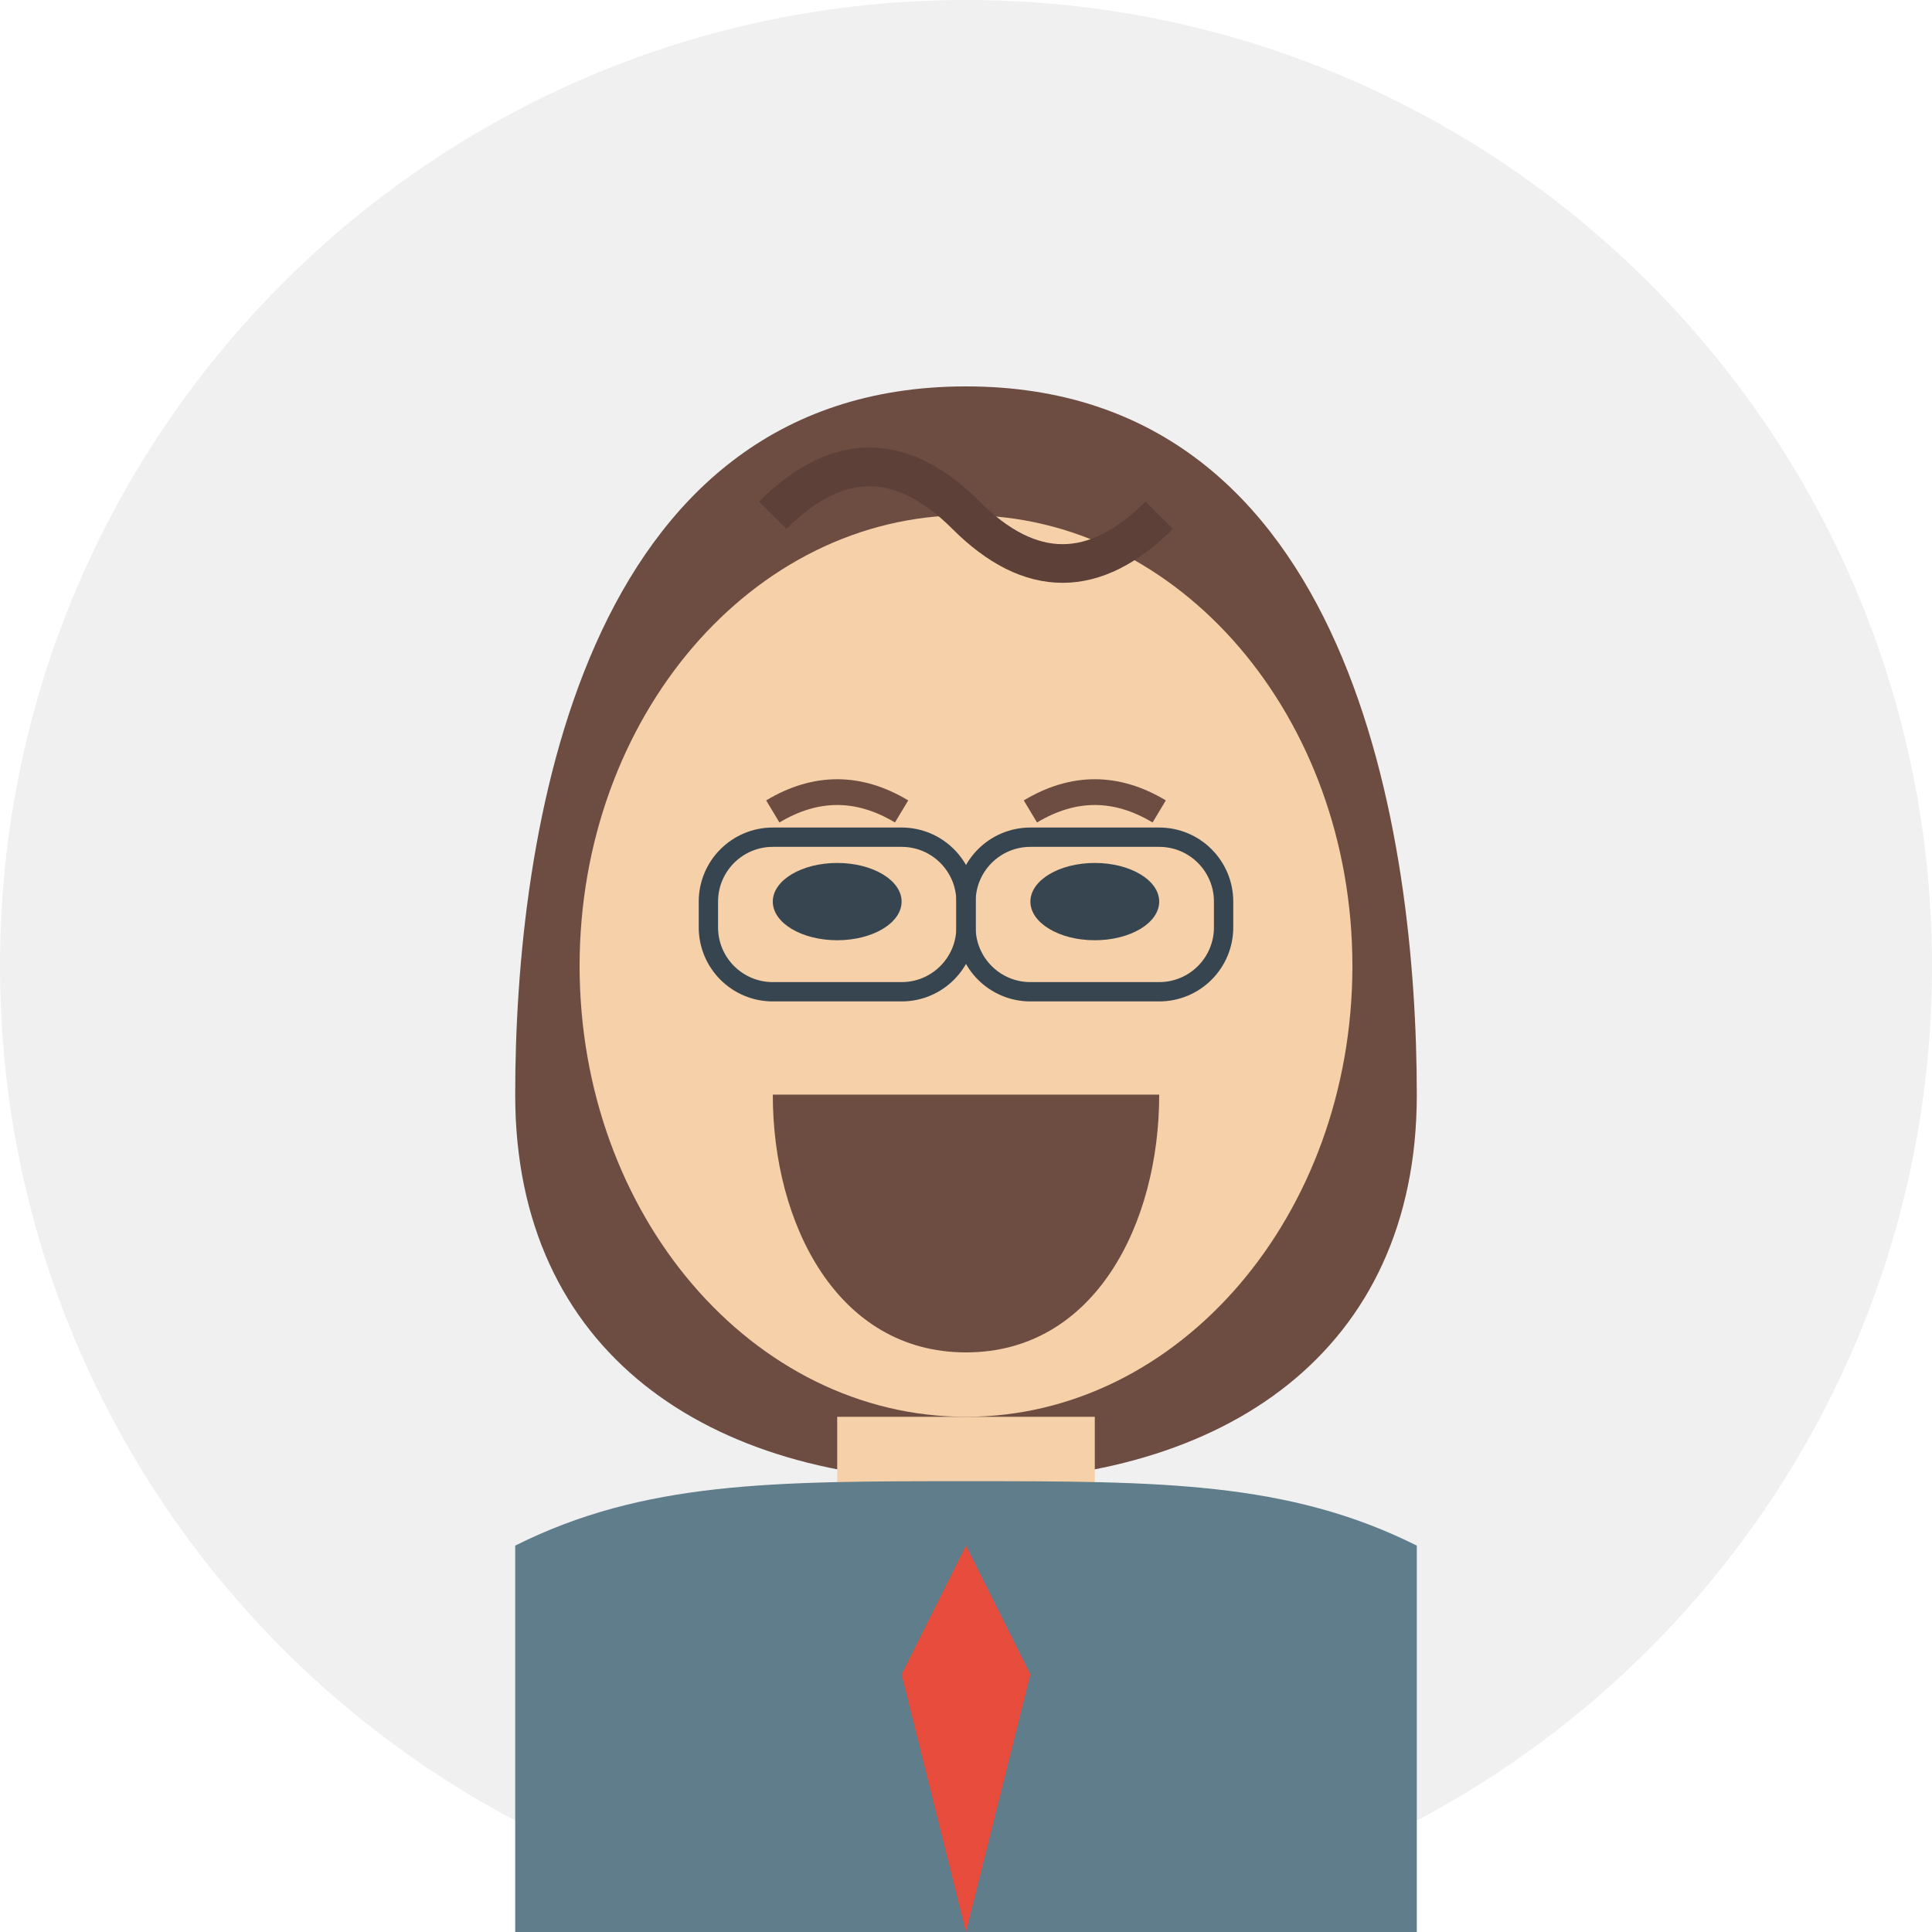
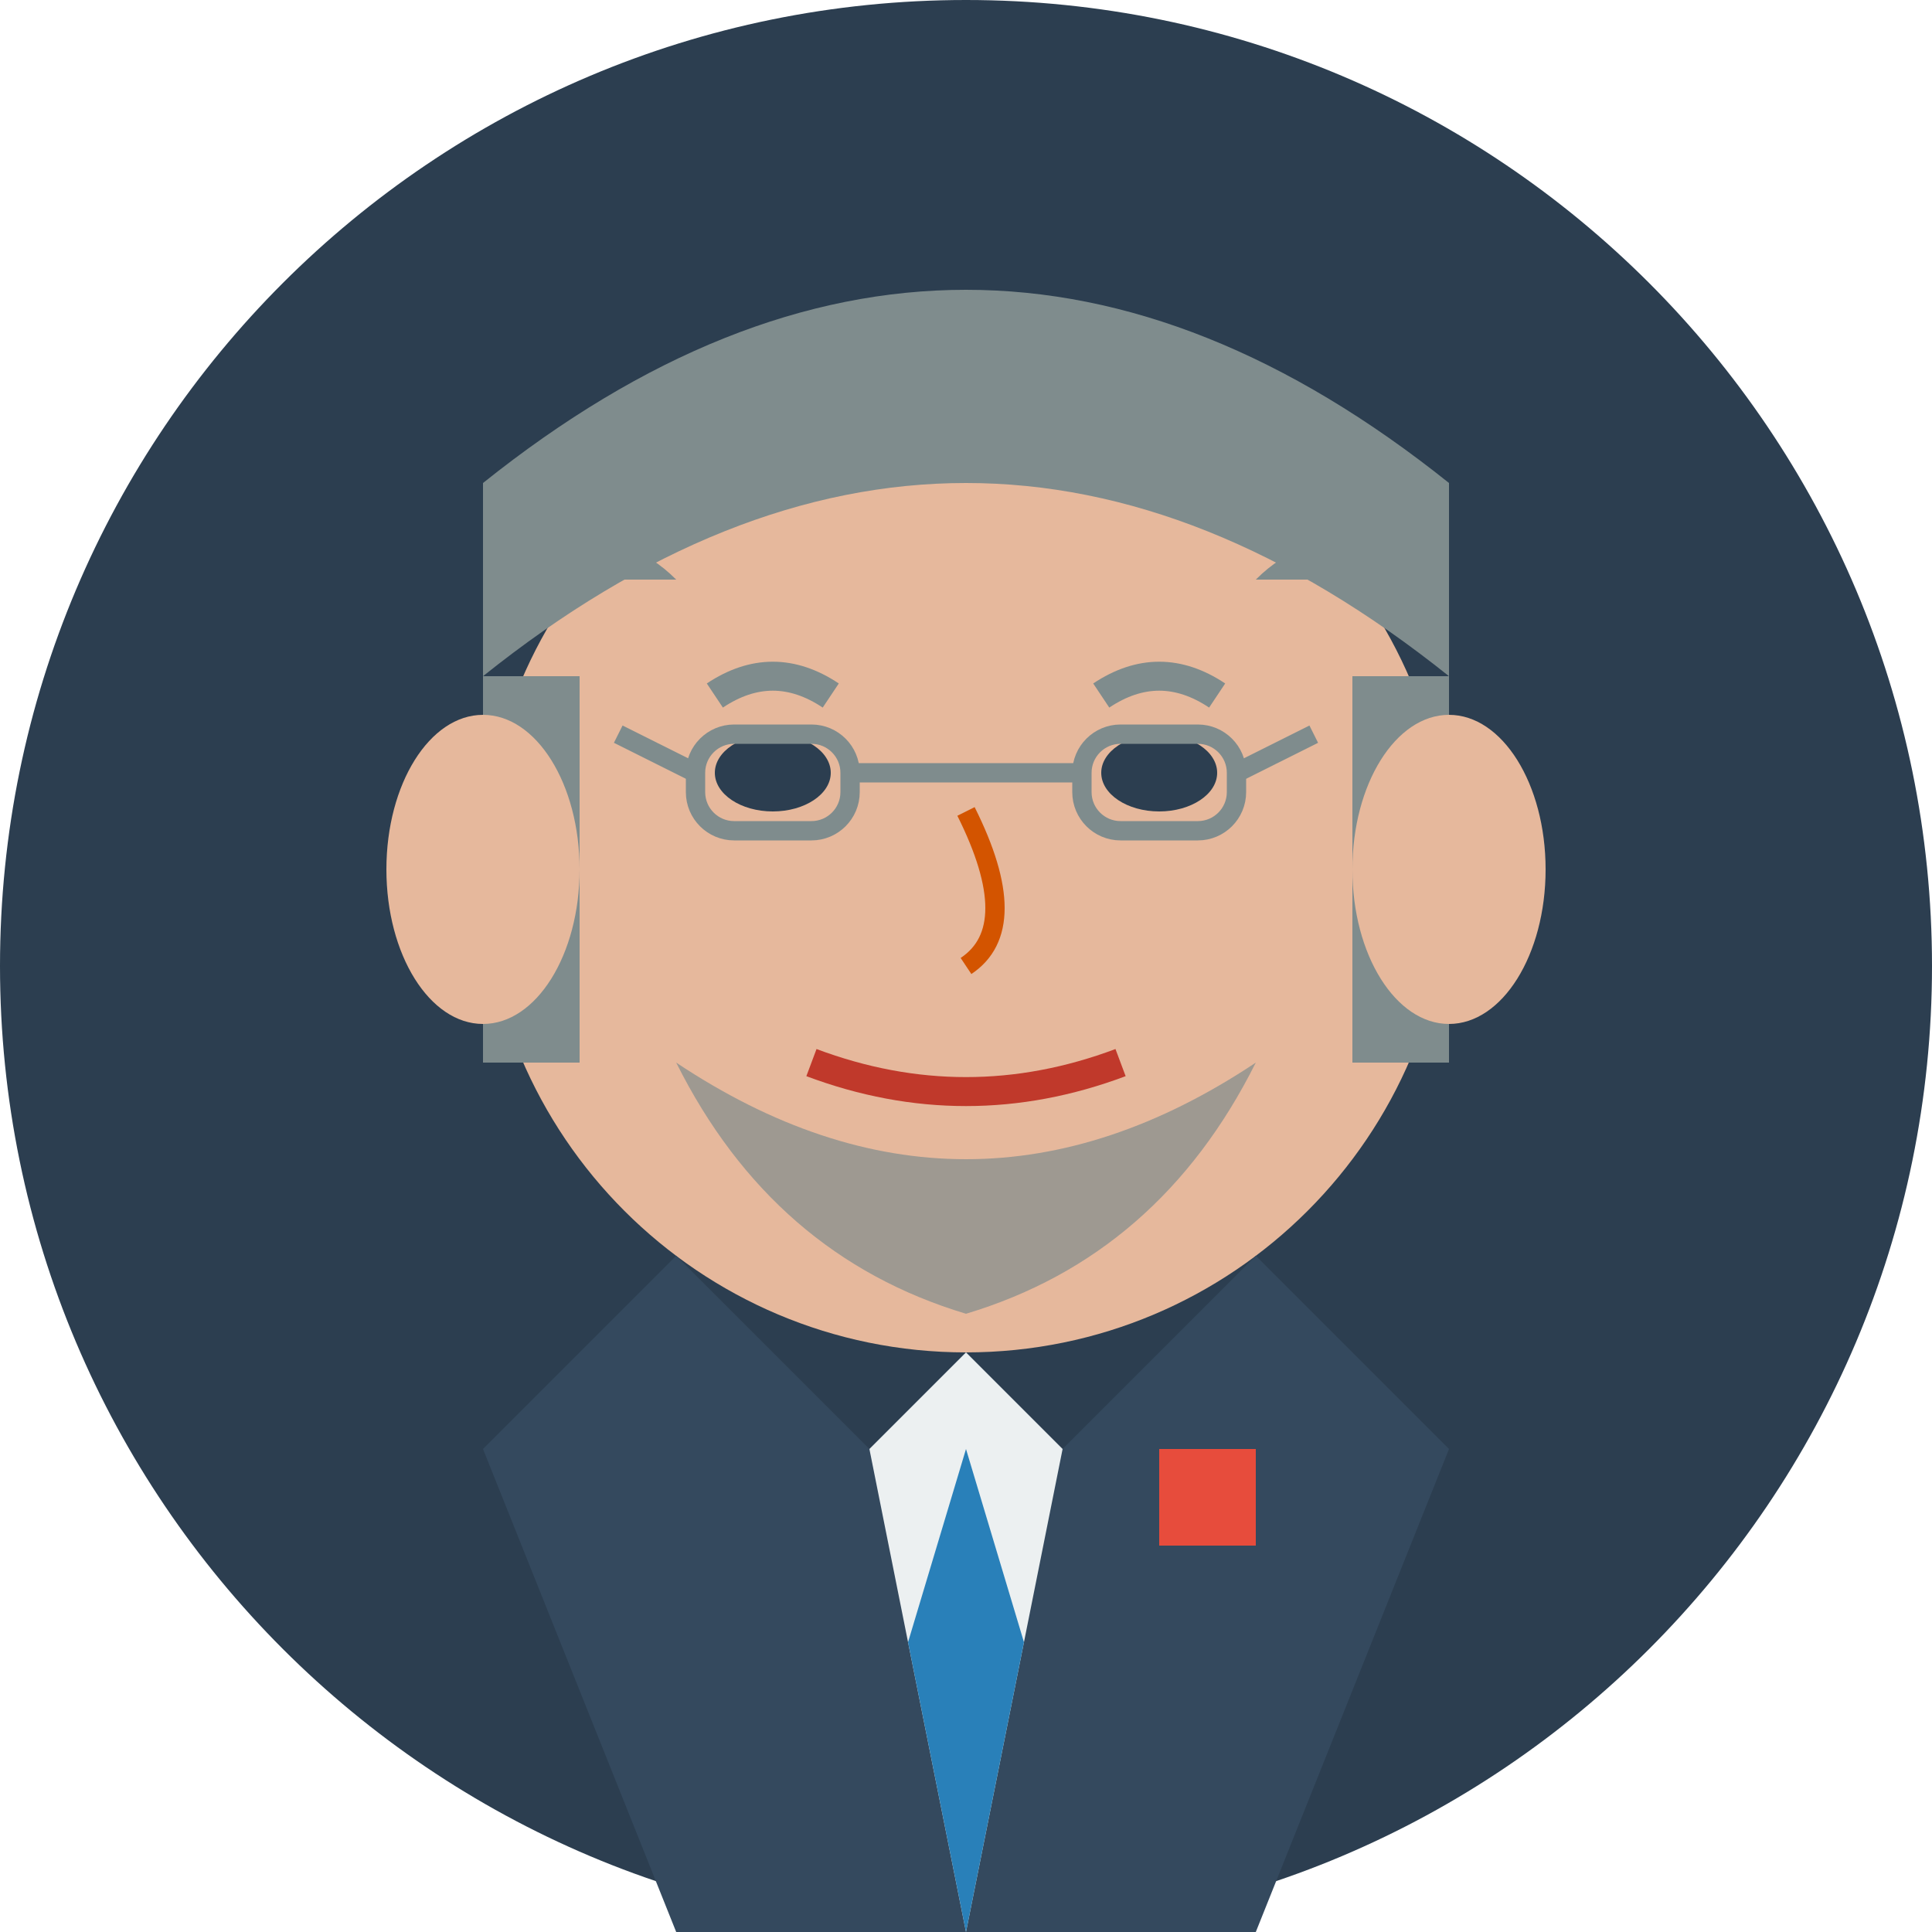
- <svg xmlns="http://www.w3.org/2000/svg" width="150" height="150" viewBox="0 0 150 150">
-   <circle cx="75" cy="75" r="75" fill="#f0f0f0" />
-   <path d="M75,30 C45,30 40,65 40,85 C40,105 55,115 75,115 C95,115 110,105 110,85 C110,65 105,30 75,30 Z" fill="#6d4c41" />
-   <ellipse cx="75" cy="75" rx="30" ry="35" fill="#f5d0a9" />
-   <ellipse cx="65" cy="70" rx="5" ry="3" fill="#36454F" />
-   <ellipse cx="85" cy="70" rx="5" ry="3" fill="#36454F" />
-   <path d="M60,63 Q65,60 70,63" fill="none" stroke="#6d4c41" stroke-width="2" />
-   <path d="M80,63 Q85,60 90,63" fill="none" stroke="#6d4c41" stroke-width="2" />
-   <path d="M75,75 Q77,80 75,85" fill="none" stroke="#f5d0a9" stroke-width="2" />
-   <path d="M65,90 Q75,95 85,90" fill="none" stroke="#d57e7e" stroke-width="2" />
-   <path d="M60,85 C60,95 65,105 75,105 C85,105 90,95 90,85" fill="#6d4c41" />
-   <path d="M60,85 Q75,95 90,85" fill="#6d4c41" />
-   <path d="M65,110 L65,120 L85,120 L85,110" fill="#f5d0a9" />
-   <path d="M40,120 C50,115 60,115 75,115 C90,115 100,115 110,120 L110,150 L40,150 Z" fill="#607d8b" />
-   <path d="M60,40 C65,35 70,35 75,40 C80,45 85,45 90,40" fill="none" stroke="#5d4037" stroke-width="3" />
-   <rect x="55" y="65" width="20" height="12" rx="5" ry="5" fill="none" stroke="#36454F" stroke-width="1.5" />
-   <rect x="75" y="65" width="20" height="12" rx="5" ry="5" fill="none" stroke="#36454F" stroke-width="1.5" />
-   <path d="M75,71 L75,71" stroke="#36454F" stroke-width="1.5" />
-   <path d="M75,120 L70,130 L75,150 L80,130 L75,120 Z" fill="#e74c3c" />
+ <svg xmlns="http://www.w3.org/2000/svg" width="100" height="100" viewBox="0 0 100 100">
+   <circle cx="50" cy="50" r="50" fill="#2c3e50" />
+   <circle cx="50" cy="45" r="25" fill="#e6b89c" />
+   <path d="M25 35 Q50 15 75 35 L75 25 Q50 5 25 25 Z" fill="#7f8c8d" />
+   <path d="M25 35 Q30 25 35 30 L25 30 Z" fill="#7f8c8d" />
+   <path d="M75 35 Q70 25 65 30 L75 30 Z" fill="#7f8c8d" />
+   <path d="M25 35 Q25 45 25 55 L30 55 Q30 45 30 35 Z" fill="#7f8c8d" />
+   <path d="M75 35 Q75 45 75 55 L70 55 Q70 45 70 35 Z" fill="#7f8c8d" />
+   <ellipse cx="25" cy="45" rx="5" ry="8" fill="#e6b89c" />
+   <ellipse cx="75" cy="45" rx="5" ry="8" fill="#e6b89c" />
+   <ellipse cx="40" cy="40" rx="3" ry="2" fill="#2c3e50" />
+   <ellipse cx="60" cy="40" rx="3" ry="2" fill="#2c3e50" />
+   <path d="M37 36 Q40 34 43 36" fill="none" stroke="#7f8c8d" stroke-width="1.5" />
+   <path d="M57 36 Q60 34 63 36" fill="none" stroke="#7f8c8d" stroke-width="1.5" />
+   <path d="M50 42 Q53 48 50 50" fill="none" stroke="#d35400" stroke-width="1" />
+   <path d="M42 55 Q50 58 58 55" fill="none" stroke="#c0392b" stroke-width="1.5" />
+   <path d="M35 55 Q50 65 65 55 Q60 65 50 68 Q40 65 35 55" fill="#7f8c8d" fill-opacity="0.7" />
+   <path d="M25 75 L35 65 L45 75 L50 70 L55 75 L65 65 L75 75 L65 100 L35 100 Z" fill="#34495e" />
+   <path d="M45 75 L50 70 L55 75 L50 100 Z" fill="#ecf0f1" />
+   <path d="M50 75 L53 85 L50 100 L47 85 Z" fill="#2980b9" />
+   <rect x="36" y="38" width="8" height="5" rx="2" ry="2" fill="none" stroke="#7f8c8d" stroke-width="1" />
+   <rect x="56" y="38" width="8" height="5" rx="2" ry="2" fill="none" stroke="#7f8c8d" stroke-width="1" />
+   <path d="M44 40 L56 40" fill="none" stroke="#7f8c8d" stroke-width="1" />
+   <path d="M36 40 L32 38" fill="none" stroke="#7f8c8d" stroke-width="1" />
+   <path d="M64 40 L68 38" fill="none" stroke="#7f8c8d" stroke-width="1" />
+   <rect x="60" y="75" width="5" height="5" fill="#e74c3c" />
</svg>
